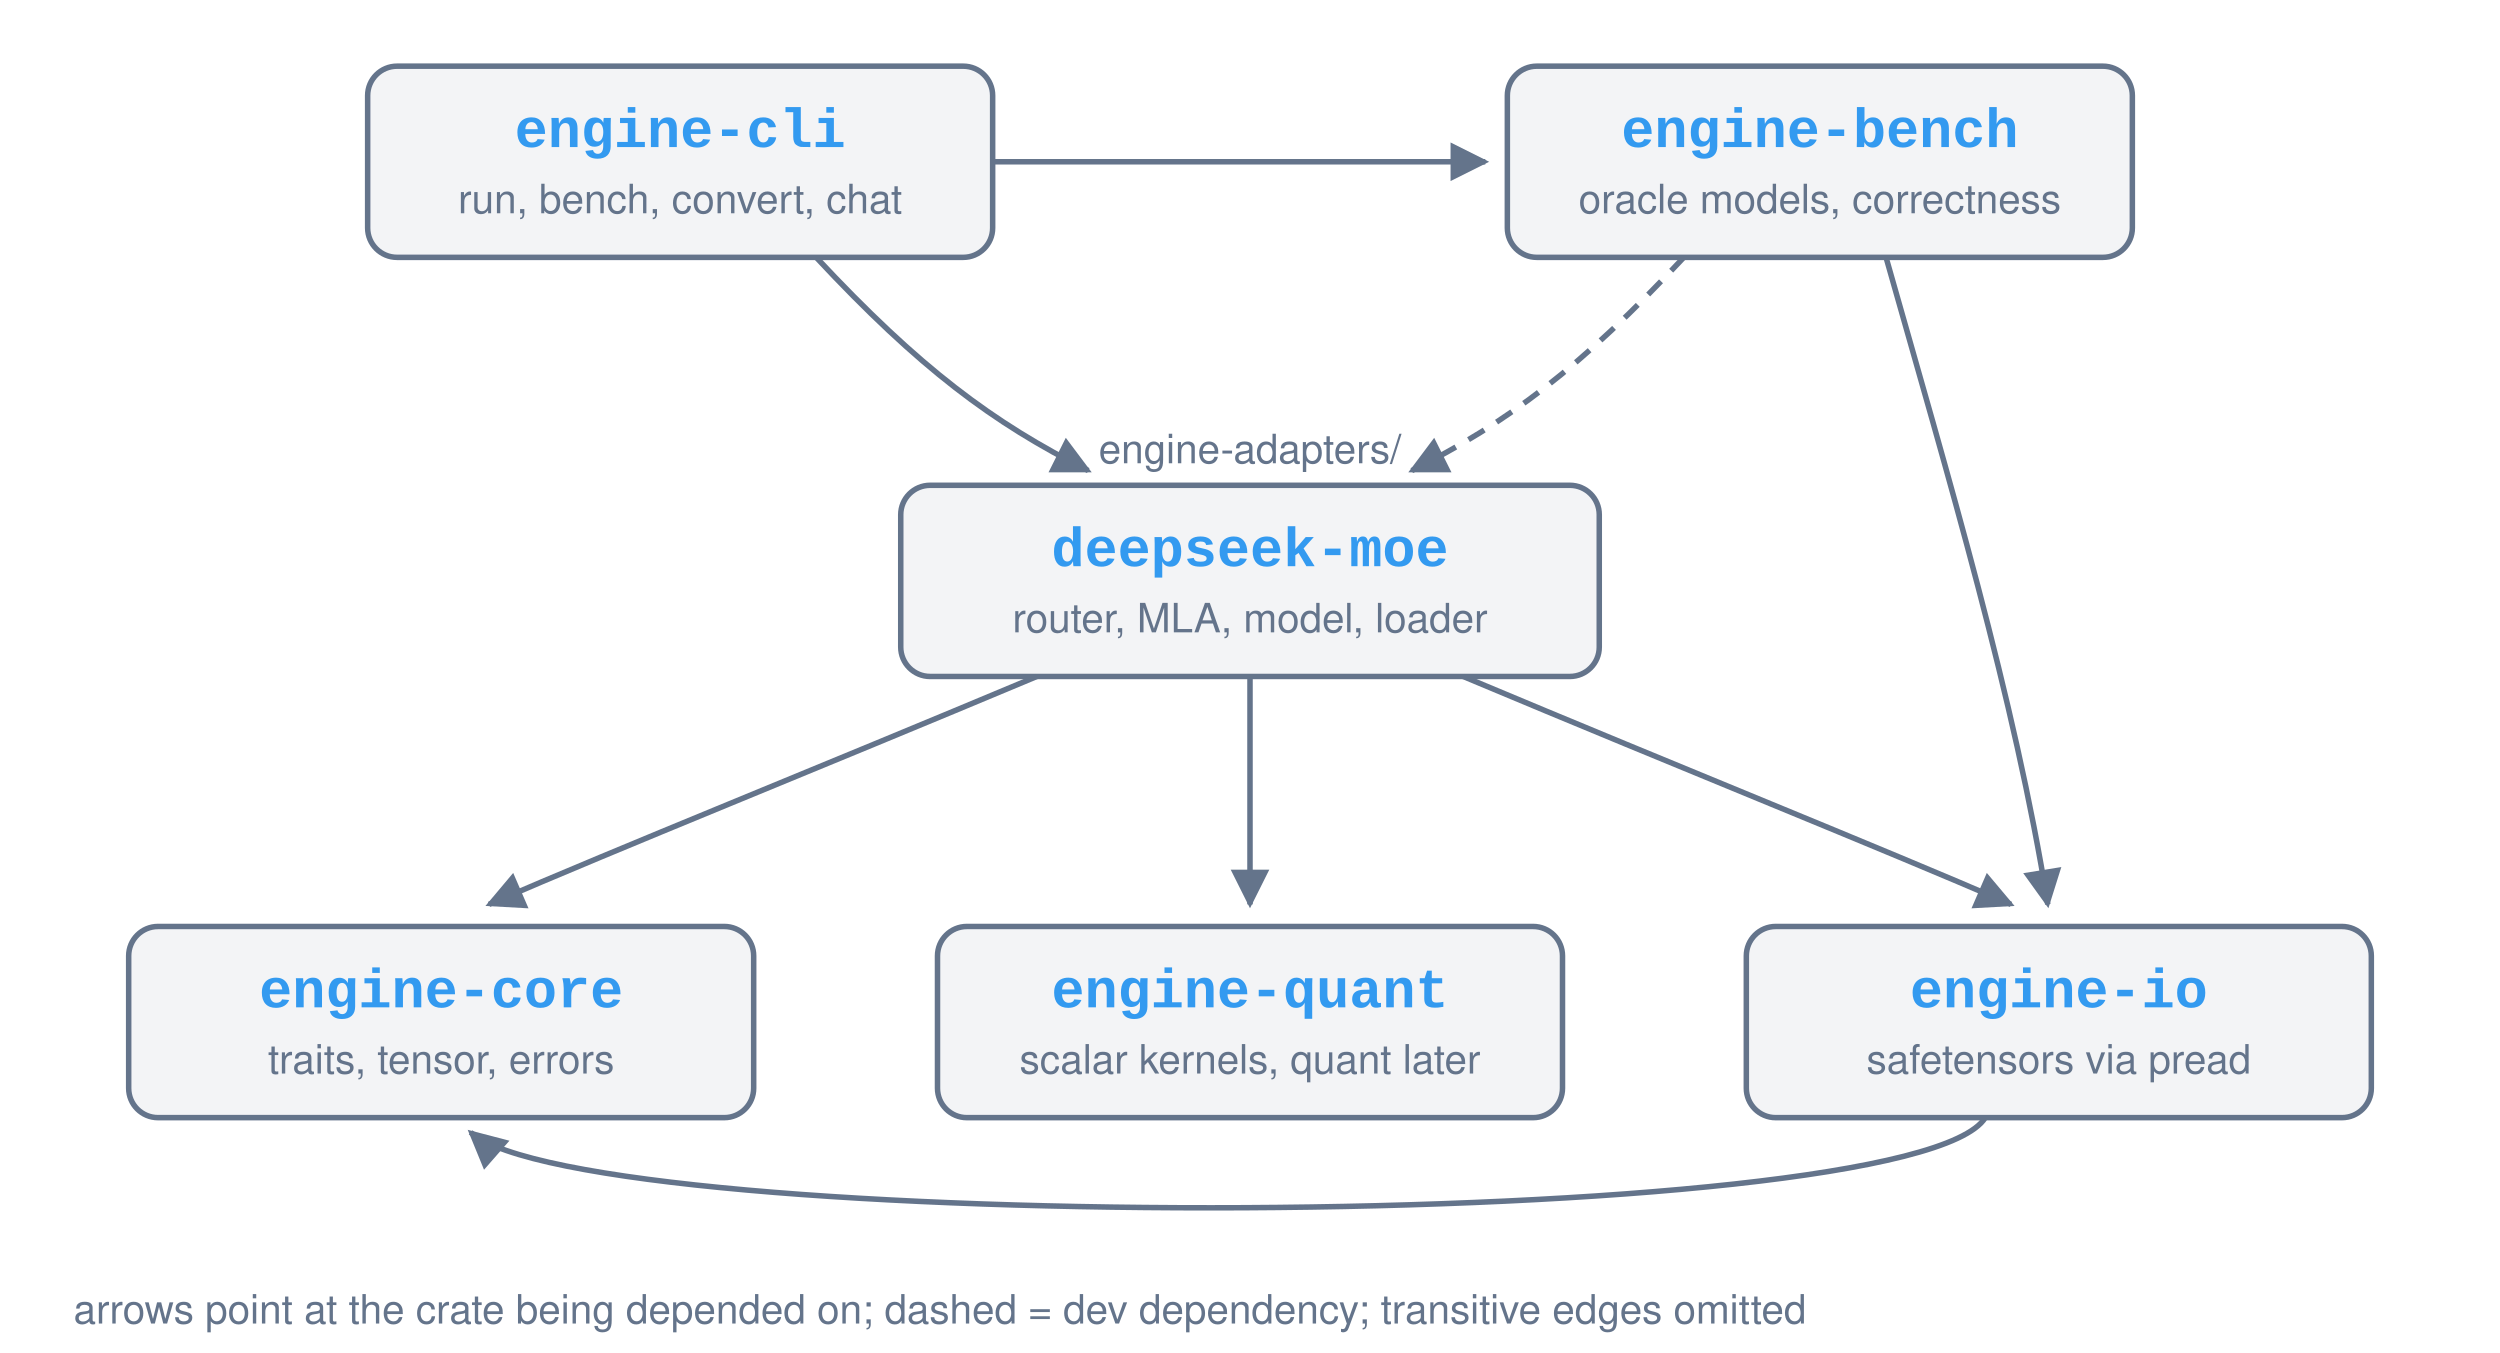
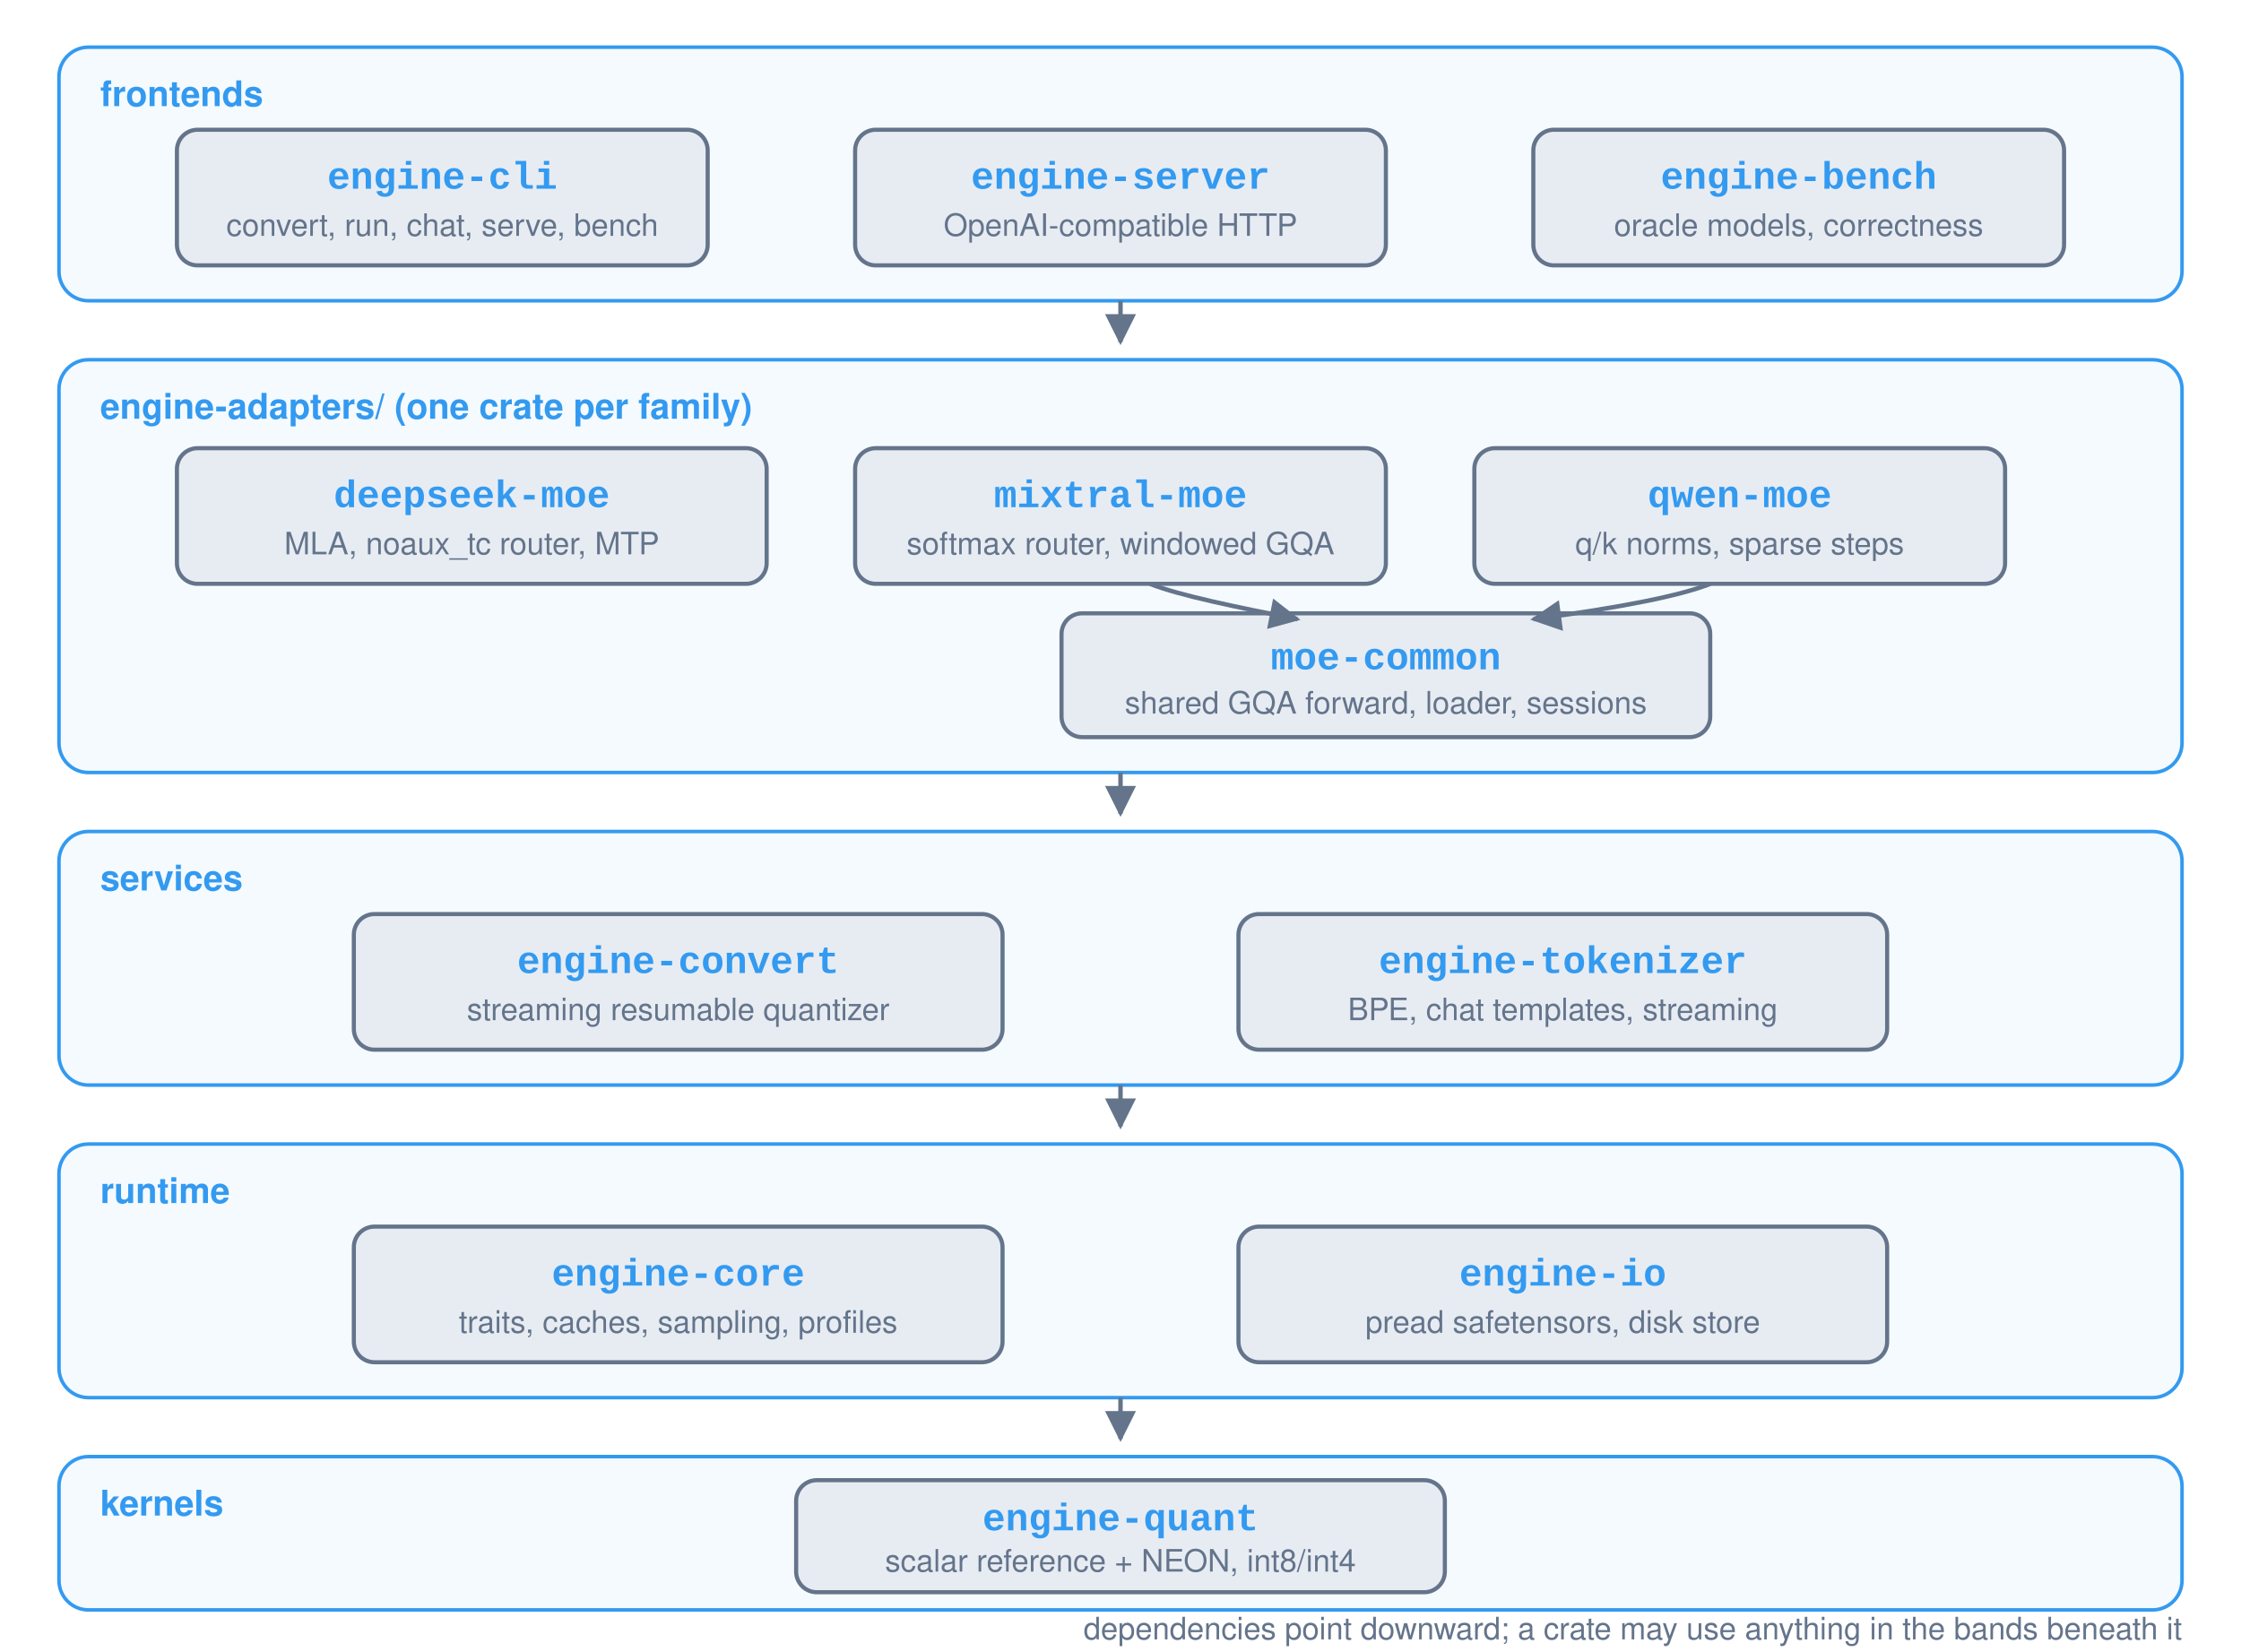
- <svg xmlns="http://www.w3.org/2000/svg" viewBox="0 0 680 368" font-family="Helvetica, Arial, sans-serif" role="img" aria-label="Crate dependency graph">
+ <svg xmlns="http://www.w3.org/2000/svg" viewBox="0 0 760 560" font-family="Helvetica, Arial, sans-serif" role="img" aria-label="Crate layering">
  <defs>
    <marker id="arrow" viewBox="0 0 10 10" refX="9" refY="5" markerWidth="7" markerHeight="7" orient="auto-start-reverse">
      <path d="M0 0 L10 5 L0 10 z" fill="#64748b" />
    </marker>
  </defs>
  <style>
-     .box { fill: rgba(100,116,139,0.08); stroke: #64748b; stroke-width: 1.5; rx: 8; }
-     .name { fill: #339af0; font-family: Menlo, 'Courier New', monospace; font-size: 15px; font-weight: bold; text-anchor: middle; }
-     .role { fill: #64748b; font-size: 11px; text-anchor: middle; }
+     .band { fill: rgba(51,154,240,0.05); stroke: #339af0; stroke-width: 1.2; }
+     .bandlabel { fill: #339af0; font-size: 12px; font-weight: bold; }
+     .box { fill: rgba(100,116,139,0.10); stroke: #64748b; stroke-width: 1.4; }
+     .name { fill: #339af0; font-family: Menlo, 'Courier New', monospace; font-size: 13px; font-weight: bold; text-anchor: middle; }
+     .role { fill: #64748b; font-size: 10.5px; text-anchor: middle; }
    .edge { stroke: #64748b; stroke-width: 1.5; fill: none; marker-end: url(#arrow); }
-     .dev  { stroke-dasharray: 5 4; }
  </style>
-   <rect class="box" x="100" y="18" width="170" height="52" rx="8" />
-   <text class="name" x="185" y="40">engine-cli</text>
-   <text class="role" x="185" y="58">run, bench, convert, chat</text>
-   <rect class="box" x="410" y="18" width="170" height="52" rx="8" />
-   <text class="name" x="495" y="40">engine-bench</text>
-   <text class="role" x="495" y="58">oracle models, correctness</text>
-   <text class="role" x="340" y="126">engine-adapters/</text>
-   <rect class="box" x="245" y="132" width="190" height="52" rx="8" />
-   <text class="name" x="340" y="154">deepseek-moe</text>
-   <text class="role" x="340" y="172">router, MLA, model, loader</text>
-   <rect class="box" x="35" y="252" width="170" height="52" rx="8" />
-   <text class="name" x="120" y="274">engine-core</text>
-   <text class="role" x="120" y="292">traits, tensor, errors</text>
-   <rect class="box" x="255" y="252" width="170" height="52" rx="8" />
-   <text class="name" x="340" y="274">engine-quant</text>
-   <text class="role" x="340" y="292">scalar kernels, quant later</text>
-   <rect class="box" x="475" y="252" width="170" height="52" rx="8" />
-   <text class="name" x="560" y="274">engine-io</text>
-   <text class="role" x="560" y="292">safetensors via pread</text>
-   <path class="edge" d="M270 44 L404 44" />
-   <path class="edge" d="M222 70 C 250 100, 270 115, 296 128" />
-   <path class="edge dev" d="M458 70 C 430 100, 410 115, 384 128" />
-   <path class="edge" d="M513 70 C 530 130, 548 190, 557 246" />
-   <path class="edge" d="M282 184 C 220 210, 170 230, 133 246" />
-   <path class="edge" d="M340 184 L340 246" />
-   <path class="edge" d="M398 184 C 460 210, 510 230, 547 246" />
-   <path class="edge" d="M540 304 C 520 336, 160 336, 128 308" />
-   <text class="role" x="20" y="360" style="text-anchor:start">arrows point at the crate being depended on; dashed = dev dependency; transitive edges omitted</text>
+   <rect class="band" x="20" y="16" width="720" height="86" rx="10" />
+   <text class="bandlabel" x="34" y="36">frontends</text>
+   <rect class="box" x="60" y="44" width="180" height="46" rx="7" />
+   <text class="name" x="150" y="64">engine-cli</text>
+   <text class="role" x="150" y="80">convert, run, chat, serve, bench</text>
+   <rect class="box" x="290" y="44" width="180" height="46" rx="7" />
+   <text class="name" x="380" y="64">engine-server</text>
+   <text class="role" x="380" y="80">OpenAI-compatible HTTP</text>
+   <rect class="box" x="520" y="44" width="180" height="46" rx="7" />
+   <text class="name" x="610" y="64">engine-bench</text>
+   <text class="role" x="610" y="80">oracle models, correctness</text>
+   <rect class="band" x="20" y="122" width="720" height="140" rx="10" />
+   <text class="bandlabel" x="34" y="142">engine-adapters/ (one crate per family)</text>
+   <rect class="box" x="60" y="152" width="200" height="46" rx="7" />
+   <text class="name" x="160" y="172">deepseek-moe</text>
+   <text class="role" x="160" y="188">MLA, noaux_tc router, MTP</text>
+   <rect class="box" x="290" y="152" width="180" height="46" rx="7" />
+   <text class="name" x="380" y="172">mixtral-moe</text>
+   <text class="role" x="380" y="188">softmax router, windowed GQA</text>
+   <rect class="box" x="500" y="152" width="180" height="46" rx="7" />
+   <text class="name" x="590" y="172">qwen-moe</text>
+   <text class="role" x="590" y="188">q/k norms, sparse steps</text>
+   <rect class="box" x="360" y="208" width="220" height="42" rx="7" />
+   <text class="name" x="470" y="227">moe-common</text>
+   <text class="role" x="470" y="242">shared GQA forward, loader, sessions</text>
+   <path class="edge" d="M390 198 C 400 202, 420 206, 440 210" />
+   <path class="edge" d="M580 198 C 570 202, 550 206, 520 210" />
+   <rect class="band" x="20" y="282" width="720" height="86" rx="10" />
+   <text class="bandlabel" x="34" y="302">services</text>
+   <rect class="box" x="120" y="310" width="220" height="46" rx="7" />
+   <text class="name" x="230" y="330">engine-convert</text>
+   <text class="role" x="230" y="346">streaming resumable quantizer</text>
+   <rect class="box" x="420" y="310" width="220" height="46" rx="7" />
+   <text class="name" x="530" y="330">engine-tokenizer</text>
+   <text class="role" x="530" y="346">BPE, chat templates, streaming</text>
+   <rect class="band" x="20" y="388" width="720" height="86" rx="10" />
+   <text class="bandlabel" x="34" y="408">runtime</text>
+   <rect class="box" x="120" y="416" width="220" height="46" rx="7" />
+   <text class="name" x="230" y="436">engine-core</text>
+   <text class="role" x="230" y="452">traits, caches, sampling, profiles</text>
+   <rect class="box" x="420" y="416" width="220" height="46" rx="7" />
+   <text class="name" x="530" y="436">engine-io</text>
+   <text class="role" x="530" y="452">pread safetensors, disk store</text>
+   <rect class="band" x="20" y="494" width="720" height="52" rx="10" />
+   <text class="bandlabel" x="34" y="514">kernels</text>
+   <rect class="box" x="270" y="502" width="220" height="38" rx="7" />
+   <text class="name" x="380" y="519">engine-quant</text>
+   <text class="role" x="380" y="533">scalar reference + NEON, int8/int4</text>
+   <path class="edge" d="M380 102 L380 116" />
+   <path class="edge" d="M380 262 L380 276" />
+   <path class="edge" d="M380 368 L380 382" />
+   <path class="edge" d="M380 474 L380 488" />
+   <text class="role" x="740" y="556" style="text-anchor:end">dependencies point downward; a crate may use anything in the bands beneath it</text>
</svg>
